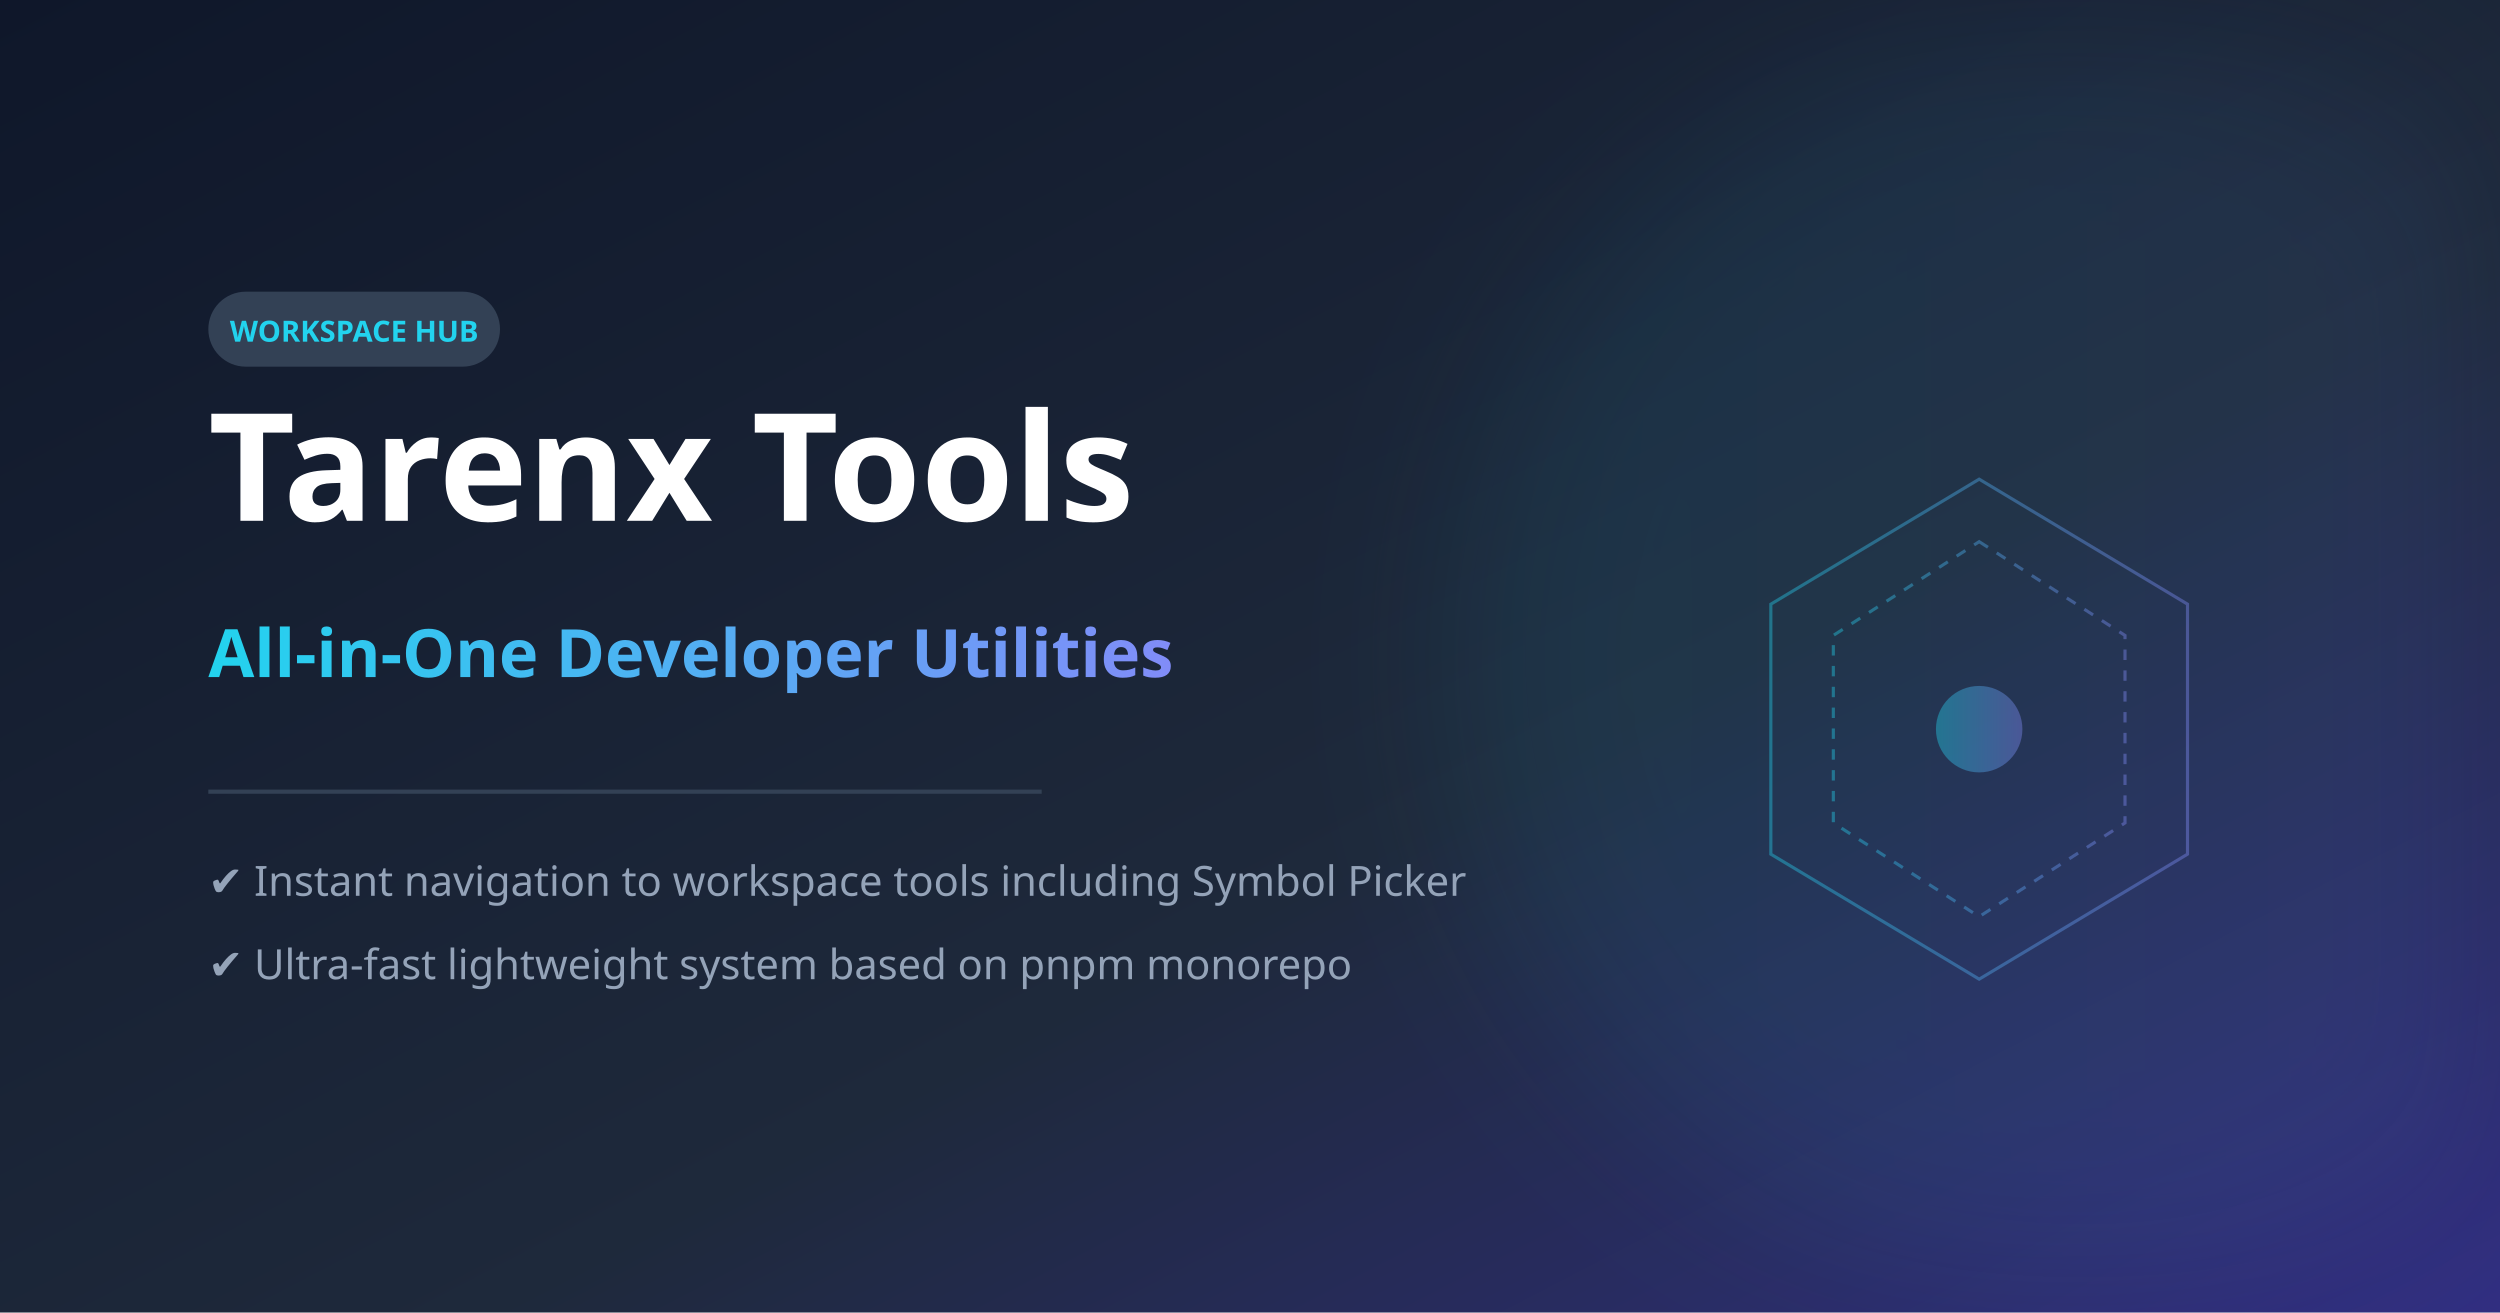
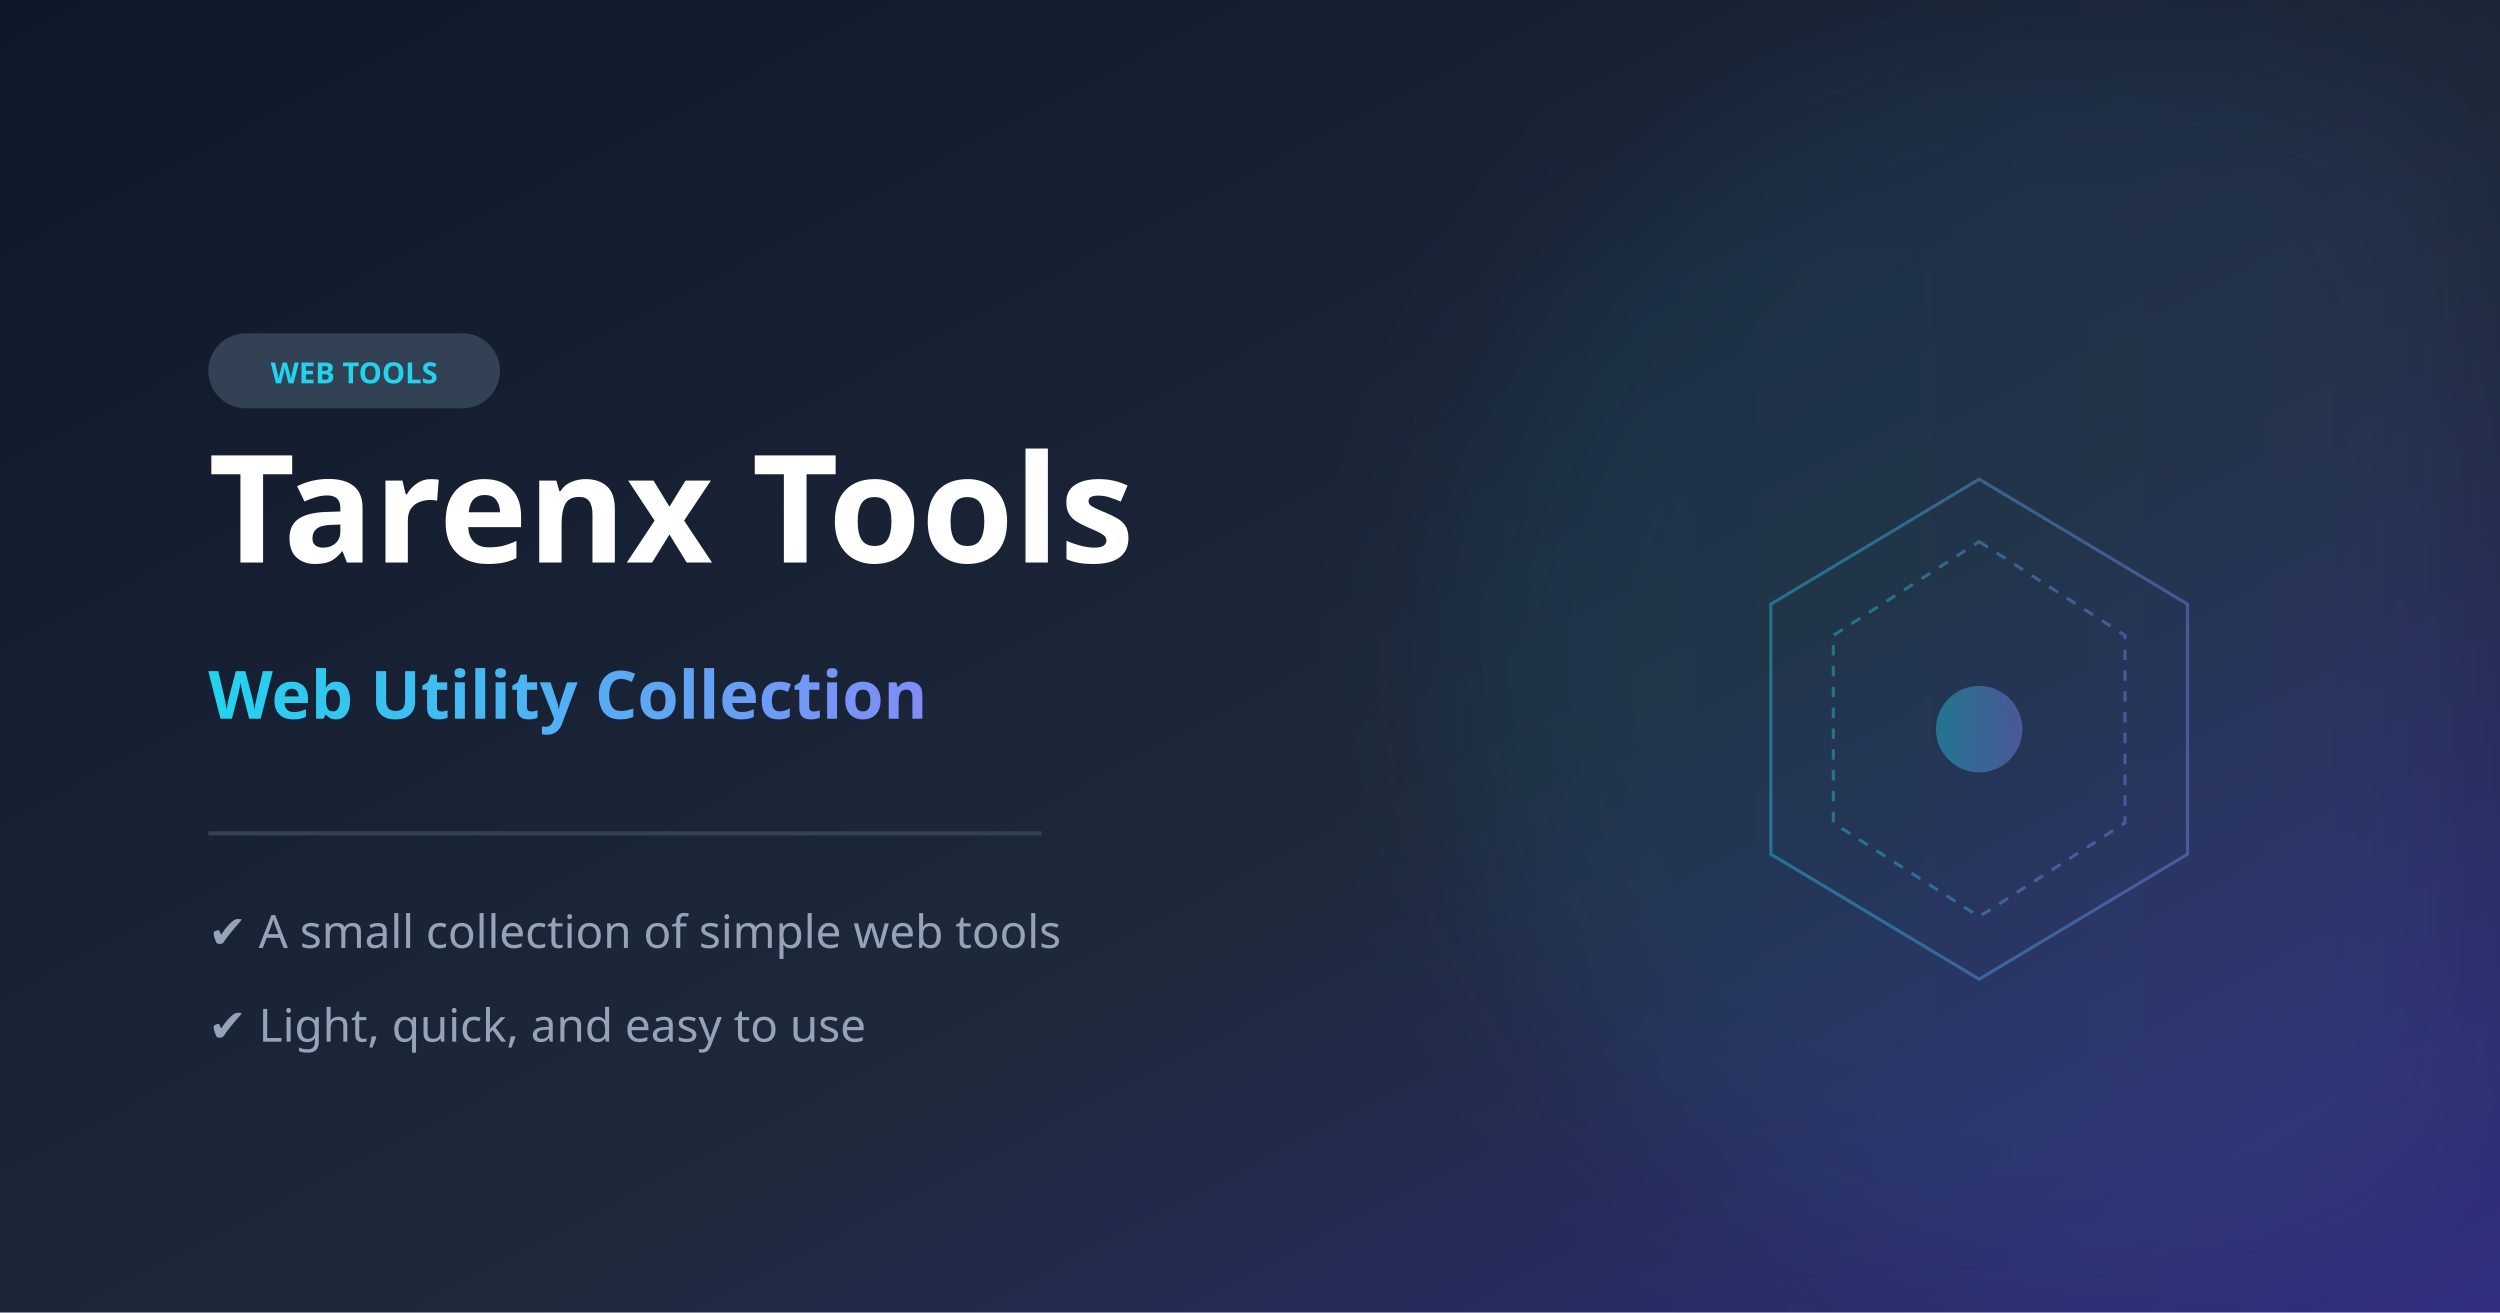
<svg xmlns="http://www.w3.org/2000/svg" viewBox="0 0 1200 630" width="1200" height="630">
  <defs>
    <linearGradient id="ogBg" x1="0%" y1="0%" x2="100%" y2="100%">
      <stop offset="0%" stop-color="#0F172A" />
      <stop offset="60%" stop-color="#1E293B" />
      <stop offset="100%" stop-color="#312E81" />
    </linearGradient>
    <linearGradient id="accentGrad" x1="0%" y1="0%" x2="100%" y2="0%">
      <stop offset="0%" stop-color="#22D3EE" />
      <stop offset="100%" stop-color="#818CF8" />
    </linearGradient>
  </defs>
  <rect width="1200" height="630" fill="url(#ogBg)" />
  <circle cx="1000" cy="315" r="300" fill="url(#accentGrad)" opacity="0.08" filter="blur(40px)" />
-   <g transform="translate(100, 140)">
+   <g transform="translate(100, 160)">
    <rect width="140" height="36" rx="18" fill="#334155" />
-     <text x="70" y="24" font-family="system-ui, sans-serif" font-size="14" font-weight="700" fill="#22D3EE" text-anchor="middle">WORKSPACE HUB</text>
+     <text x="70" y="24" font-family="system-ui, sans-serif" font-size="14" font-weight="700" fill="#22D3EE" text-anchor="middle">WEB TOOLS</text>
    <text x="0" y="110" font-family="system-ui, sans-serif" font-size="72" font-weight="900" fill="#FFFFFF">Tarenx Tools</text>
-     <text x="0" y="185" font-family="system-ui, sans-serif" font-size="32" font-weight="600" fill="url(#accentGrad)">All-in-One Developer Utilities</text>
+     <text x="0" y="185" font-family="system-ui, sans-serif" font-size="32" font-weight="600" fill="url(#accentGrad)">Web Utility Collection</text>
    <line x1="0" y1="240" x2="400" y2="240" stroke="#334155" stroke-width="2" />
-     <text x="0" y="290" font-family="system-ui, sans-serif" font-size="20" font-weight="400" fill="#94A3B8">✔ Instant navigation to workspace tools including Symbol Picker</text>
-     <text x="0" y="330" font-family="system-ui, sans-serif" font-size="20" font-weight="400" fill="#94A3B8">✔ Ultra-fast lightweight system based on pnpm monorepo</text>
+     <text x="0" y="295" font-family="system-ui, sans-serif" font-size="22" font-weight="400" fill="#94A3B8">✔ A small collection of simple web tools</text>
+     <text x="0" y="340" font-family="system-ui, sans-serif" font-size="22" font-weight="400" fill="#94A3B8">✔ Light, quick, and easy to use</text>
  </g>
  <g stroke="url(#accentGrad)" stroke-width="1.5" fill="none" opacity="0.4" transform="translate(850, 230)">
    <polygon points="100,0 200,60 200,180 100,240 0,180 0,60" />
    <polygon points="100,30 170,75 170,165 100,210 30,165 30,75" stroke-dasharray="5,5" />
    <circle cx="100" cy="120" r="20" fill="url(#accentGrad)" />
  </g>
</svg>
